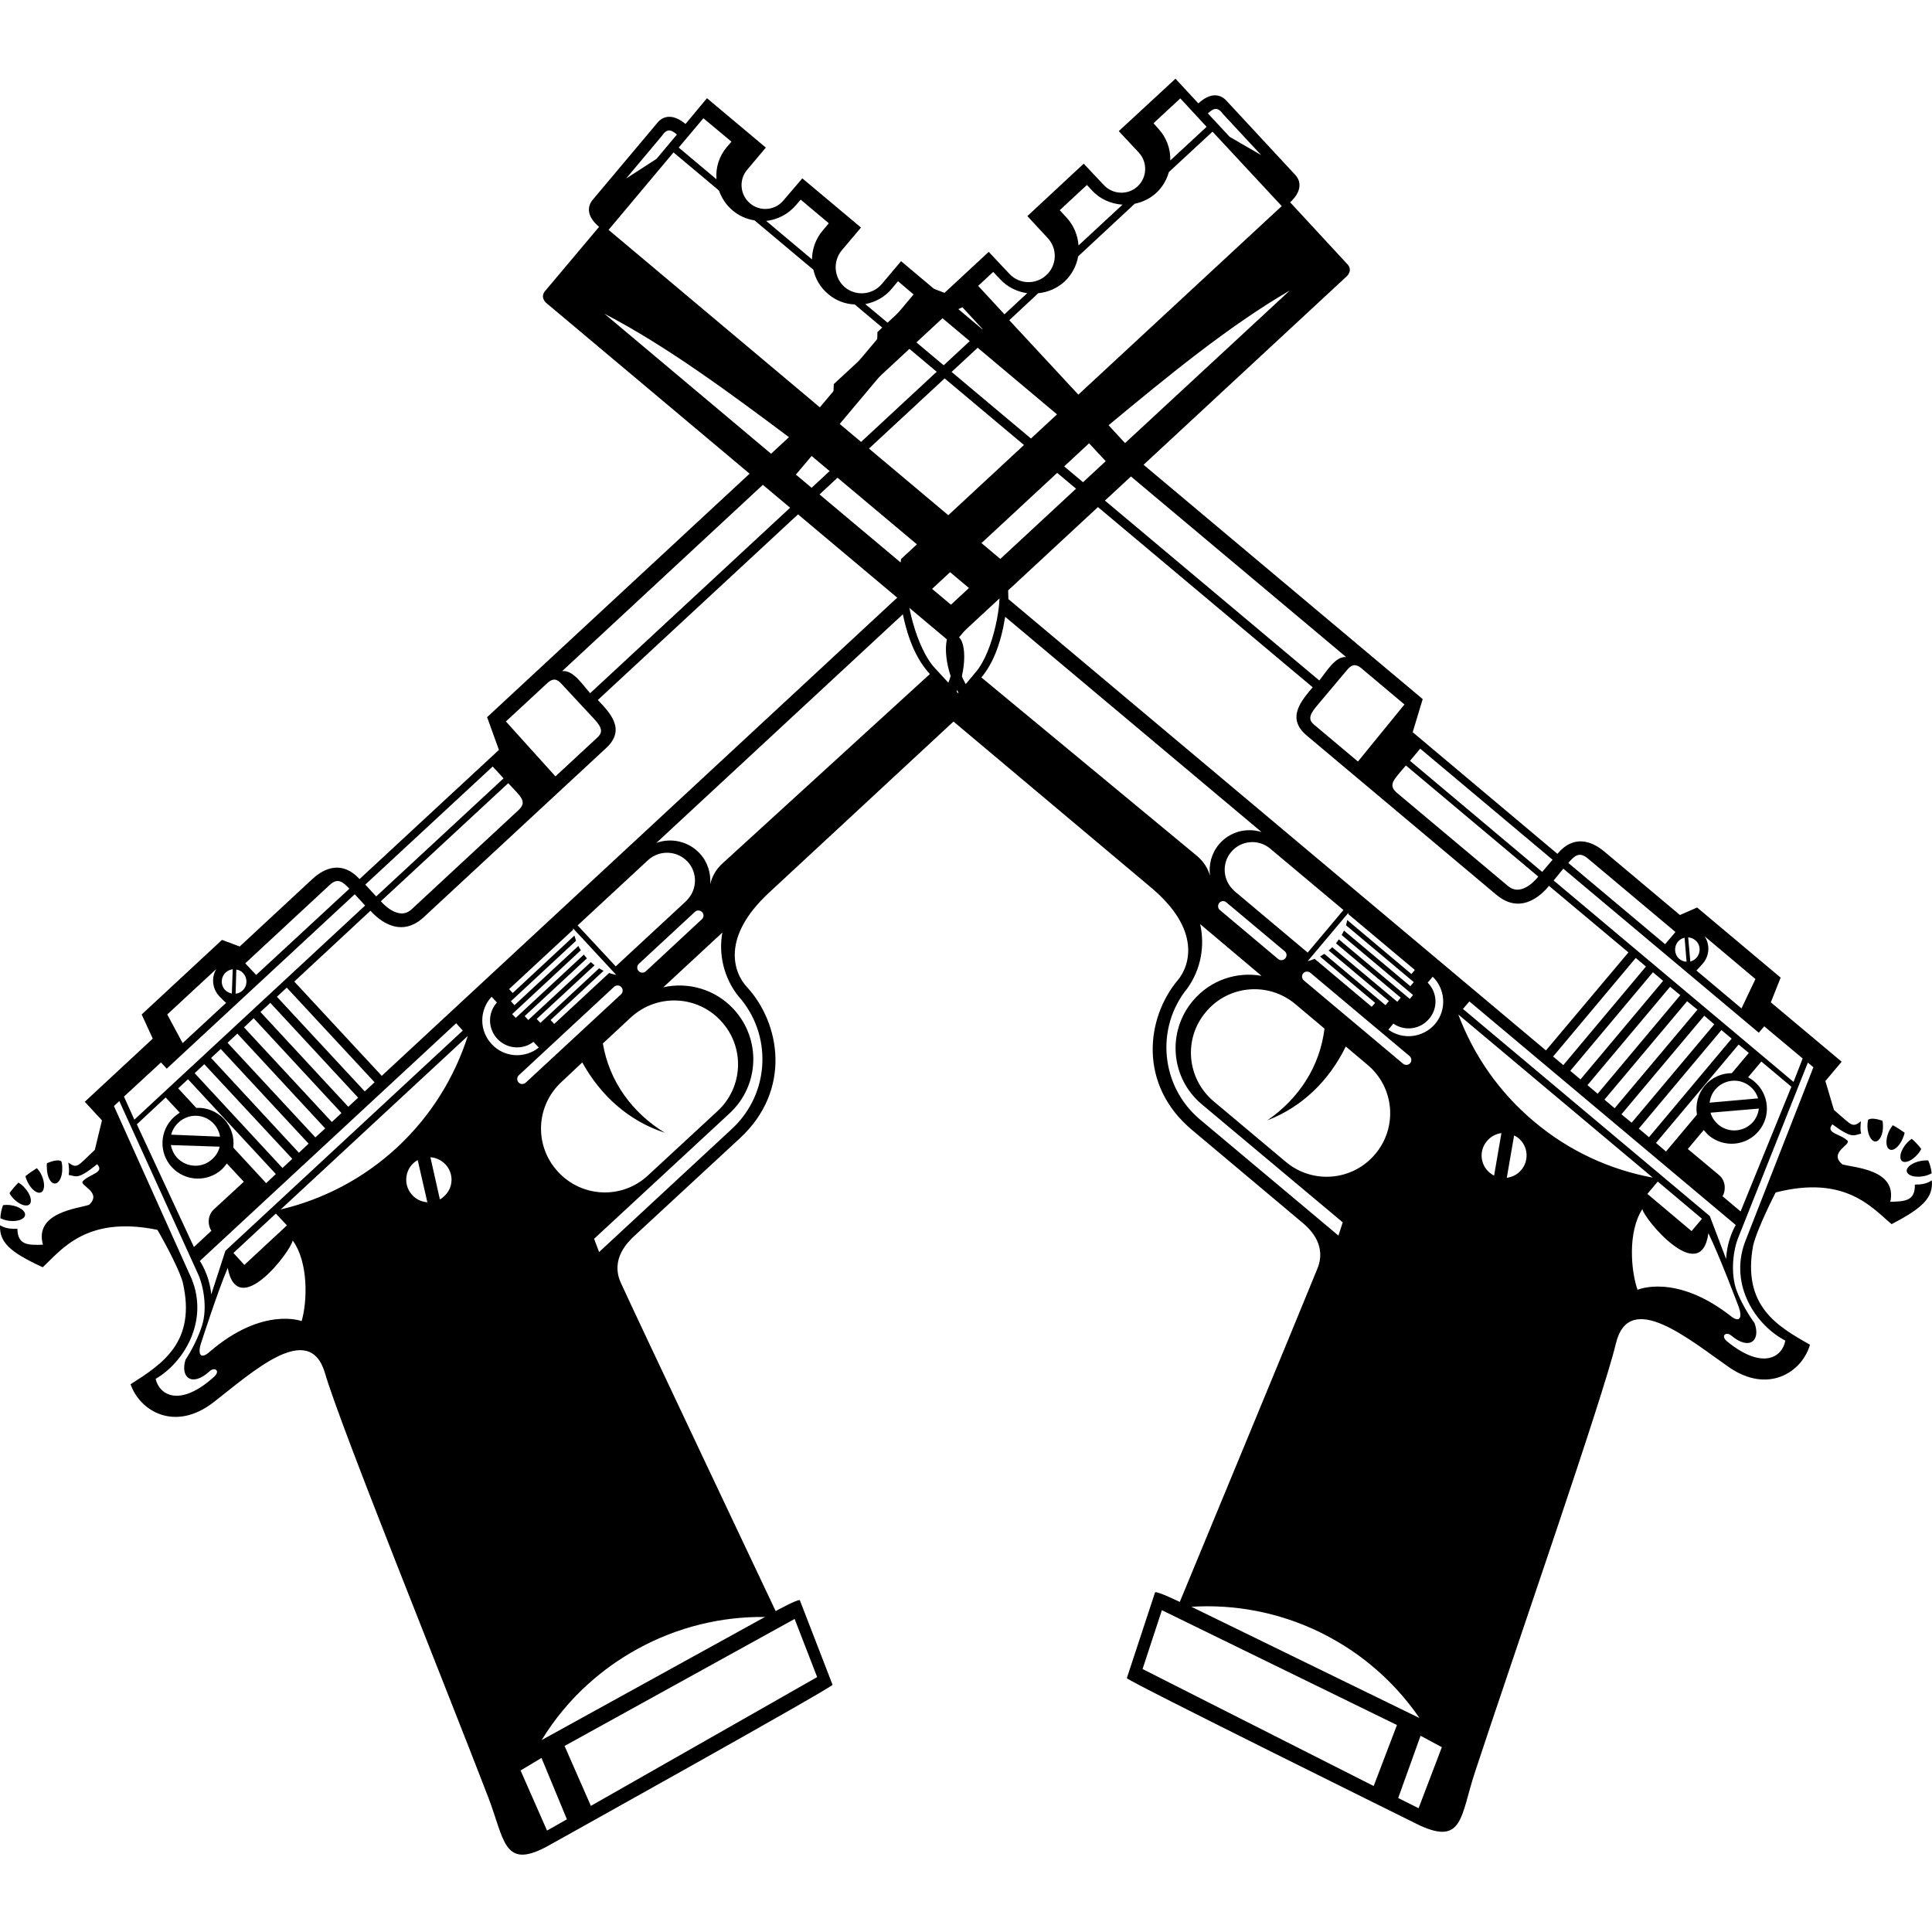
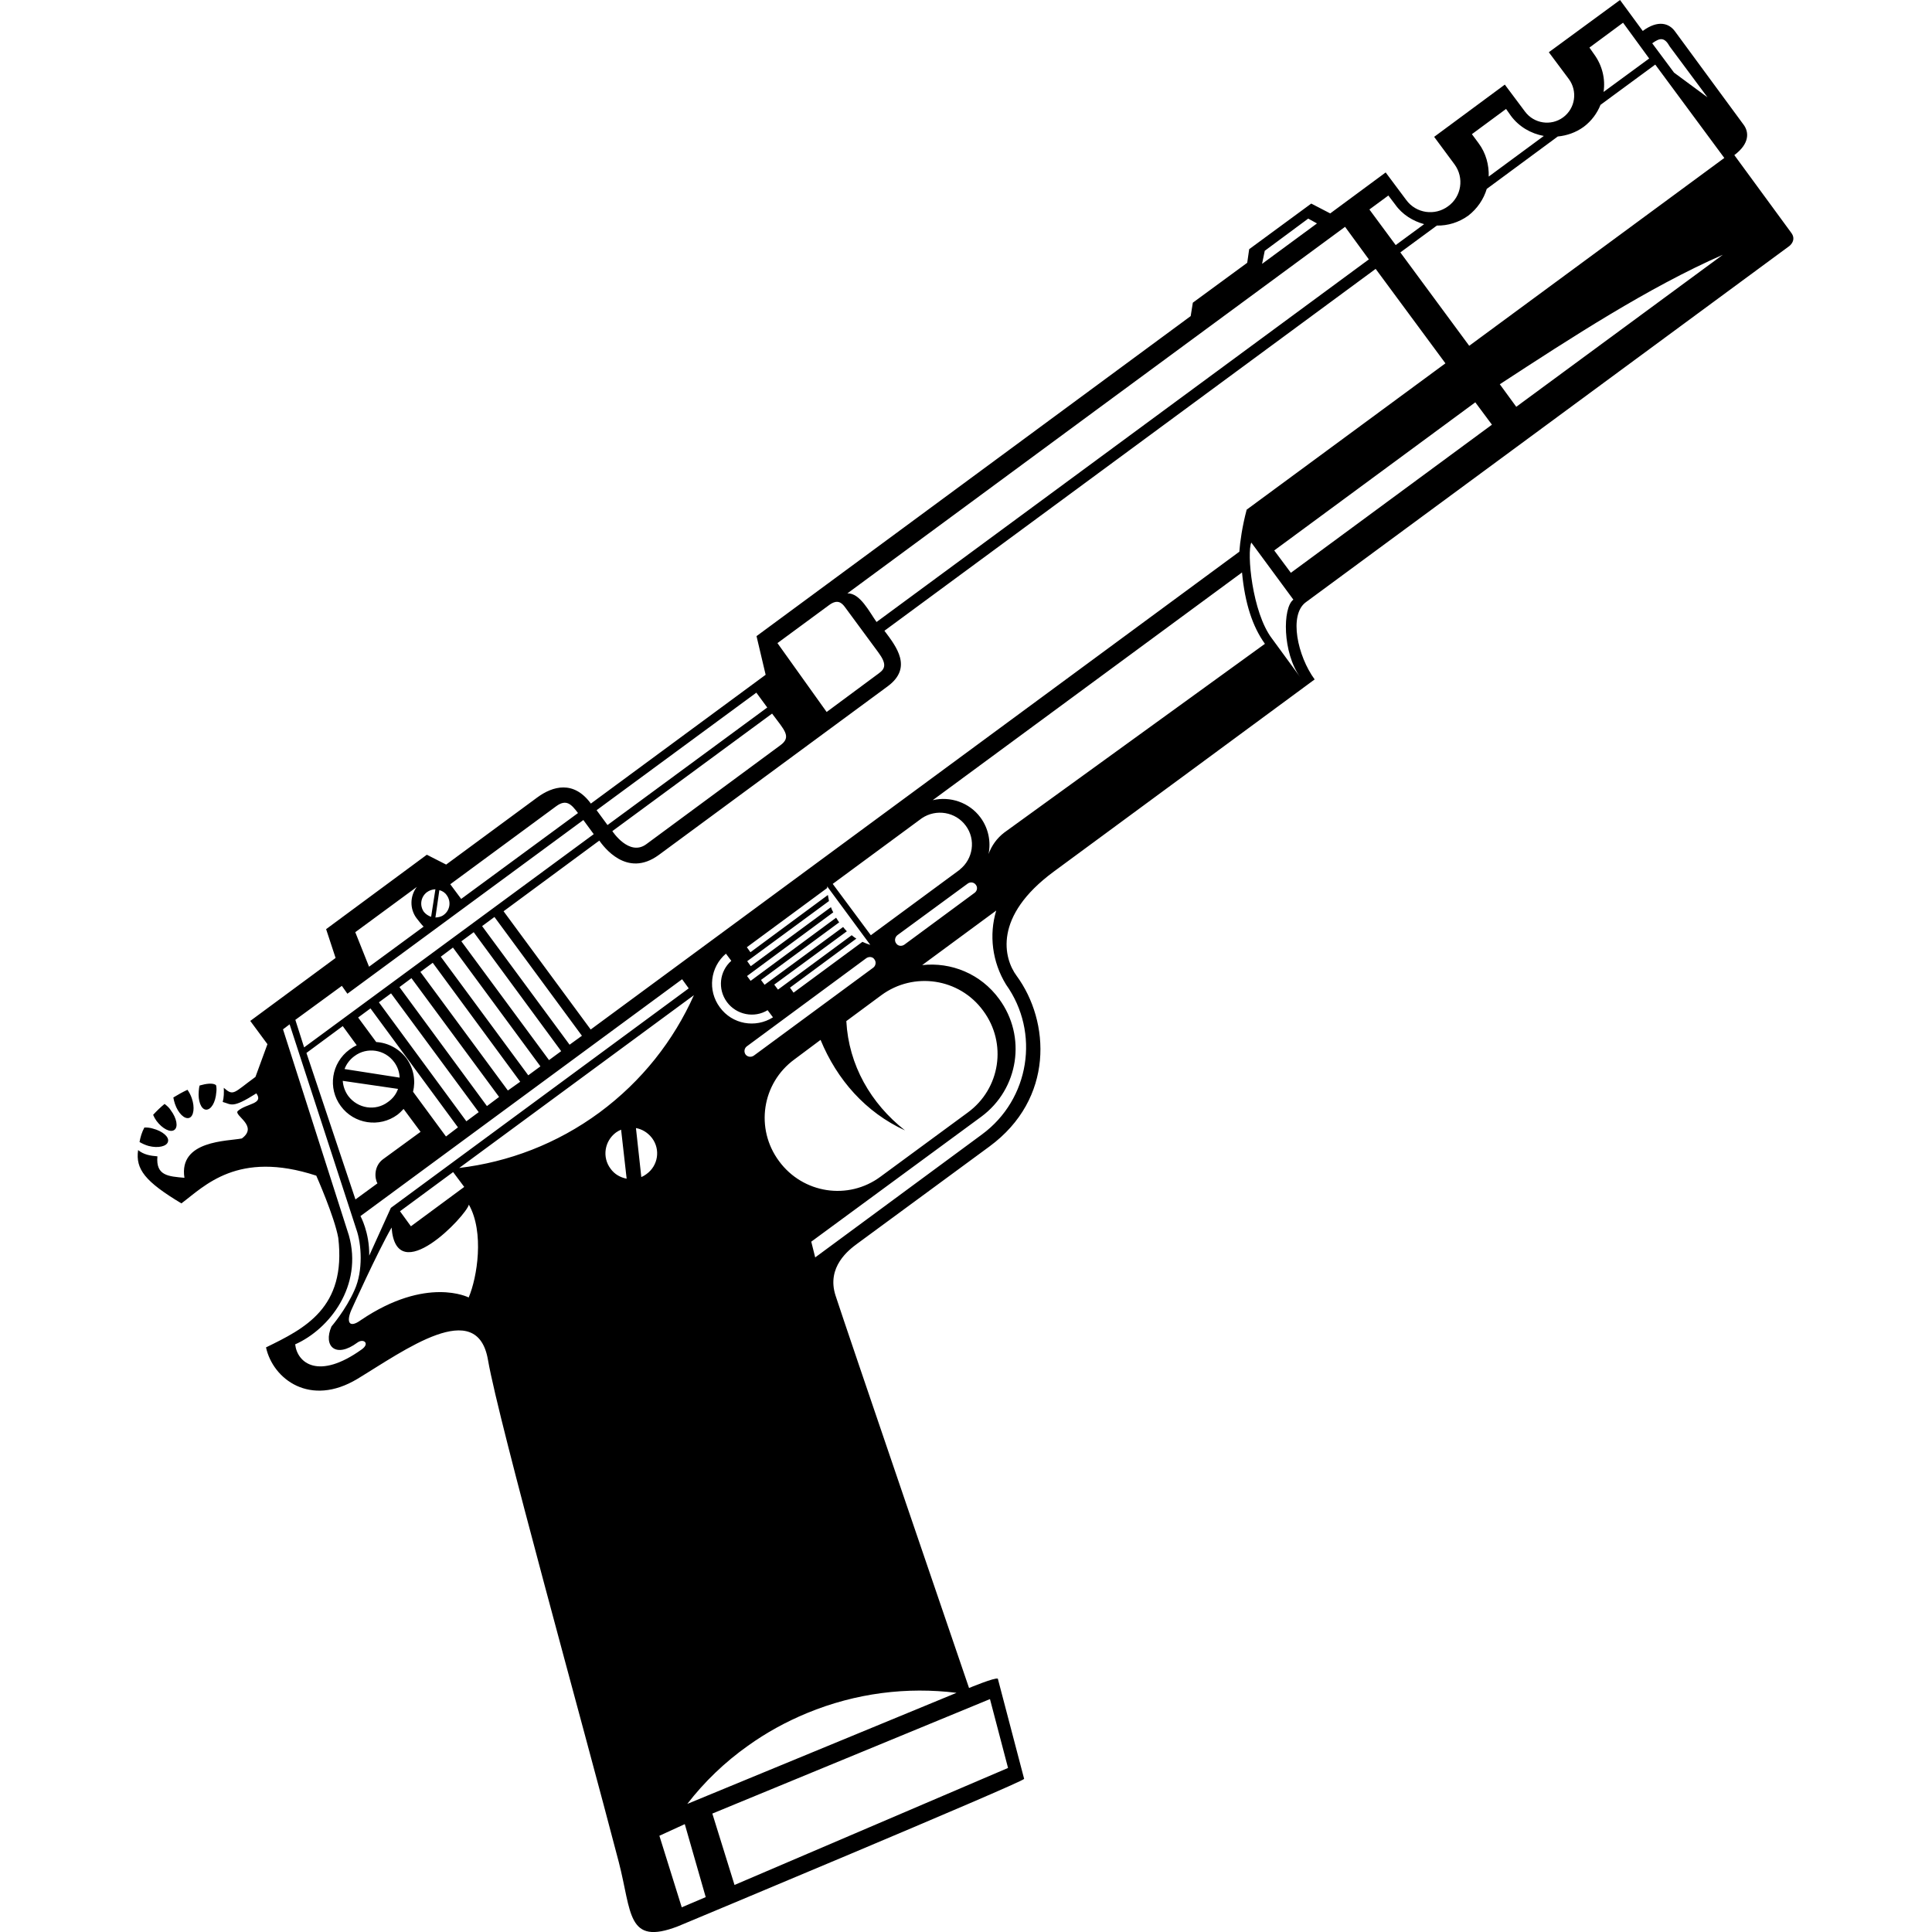
<svg xmlns="http://www.w3.org/2000/svg" version="1.2" viewBox="0 0 1080 1080" width="24" height="24">
  <style>
		.s0 { fill: #000000 } 
	</style>
-   <path id="path9249" fill-rule="evenodd" class="s0" d="m567.8 187.5l0.6 6.6 25.1 21.2 0.6 6.6 201.2 168.9-5.6 18.5 80.9 68c9-10.8 19-7.3 26.2-1.3l42.3 35.5 9.6-4.2 46.7 39.2-5.5 13.8 39.6 33.2-9.1 10.8 4.8 16.2c10.1 8.5 10 10.2 15.1 6.3-0.3 2.4-0.5 4.7 0.1 6.9-4.3 0.9-4.8 3.1-16.1-5.2-4.1 5 4.4 5.2 8.4 9.1 2.3 2.3-10.8 6.6-2.8 13.3 6.7 1.9 30.7 2.8 26.8 20.9 7.7-0.2 14-0.2 13.7-9.6 3.4 0 6.7-0.4 9.5-2.4 0.8 9.3-4.3 15.1-22.5 24.5-10.8-9-25.8-27.7-64.8-17.7 0 0-10.1 19.5-12.6 29.7-6.2 33.8 13.6 45.1 31.8 55.4-4.4 15.3-23.4 27.8-45.4 12.5-22-15.3-55.7-43.8-63.1-13.2-7.3 30.6-57 173.4-78.9 240-7.9 24-6.5 40.6-30.8 29.4 0 0-163.1-80.6-163.7-82.3l15.8-48c1.3-0.7 13.8 5.4 13.8 5.4 0 0 71.5-172.7 77-186.5 5.5-13.8-5.3-22.9-8.9-25.9-7.2-6-54.9-46.1-61.3-51.5-30.1-25.2-25.7-62.5-7.9-83.7 6.7-8 13.3-28.1-15-51.8-18-15.1-120.8-101.5-120.8-101.5 9.1-10.9 14.7-30.5 6.7-37.2l-224-188.1c0 0-3.6-3-0.6-6.6l30.2-35.9c-7.2-6-6.6-11.6-3.5-15.2l36.2-43.1c3-3.6 8.4-5.2 15.6 0.8l12-14.4 32.9 27.6-10.5 12.5c-4.7 5.6-3.9 14 1.7 18.7 5.6 4.7 13.9 4 18.6-1.6l10.6-12.4 32.8 27.5-10.8 12.8c-5.1 6.2-4.3 15.4 1.8 20.6 6.2 5.1 15.4 4.3 20.6-1.8l10.8-12.8 25.7 21.6 9.6-4.2zm-32.1-14.7l25.4 21.3-0.9-6.4-20.1-16.9zm416.3 365.7c-0.6 0.7-3 3.4-3.7 4l25.2 21.2 7.8-16.4-28.4-23.9c3 4.5 2.8 10.7-0.9 15.1zm-8.3-14.5l1.2 13.5c1.4-0.4 2.6-1.1 3.6-2.3 2.4-2.9 2.1-7.2-0.8-9.6-1.2-1-2.6-1.5-4-1.6zm-5.7 2.4c-2.4 2.9-2.1 7.2 0.8 9.7 1.2 0.9 2.6 1.5 4 1.5l-1.1-13.4c-1.4 0.3-2.7 1-3.7 2.2zm-184.8-152.1l-17.5 20.8c-4.5 5.4-3.8 7.8-1 10.1l24.4 20.5 26-31.9-23.9-20.1c-3.9-3.3-6.1-1.6-8 0.6zm123.5 108.1l54.1 45.4 5.8-6.8-49.1-41.2c-4.7-3.9-7.4-1.4-10.8 2.6zm-367.4-293.5l228.2 191.5c3.7-4.5 8.9-13.7 15-13.1-76.8-64.4-153.7-129-230.5-193.5zm-129.9-106.4l21.1 17.7c-0.5-6.3 1.4-12.8 5.8-18l2.6-3-15.7-13.1zm65.6 32.1c-4.4 5.2-10.4 8.2-16.7 8.9l25.6 21.5c0.1-5.7 2-11.4 5.9-16l3.5-4.2-15.7-13.2zm53.5 46.8c-3.9 4.7-9.2 7.5-14.8 8.6l13.2 11 13.8-16.4-8.7-7.4zm565.2 474.9c-1.8 4.4-5.1 7.3-7.3 6.3-2.2-0.9-2.5-5.2-0.7-9.6 0.7-1.6 1.5-2.9 2.4-4 2.2 1.2 4.4 2.6 6.6 4.2q-0.3 1.5-1 3.1zm10.3 6c-0.5 0.9-1.1 1.9-1.9 2.8-3.1 3.7-7.1 5.4-8.9 3.9-1.8-1.6-0.8-5.8 2.3-9.5 1-1.2 2.1-2.2 3.2-2.9 1.9 1.7 3.8 3.6 5.3 5.7zm-21.4-13c0.1 4.8-1.8 8.7-4.2 8.8-2.4 0-4.4-3.8-4.5-8.6q0-1.9 0.4-3.6c0.1-0.1 0.3-0.1 0.5-0.2 1.5-0.7 4.3-0.3 7.5 0.8 0.2 0.9 0.3 1.8 0.3 2.8zm27.2 26.6c-1.3 0.7-2.8 1.3-4.6 1.6-4.7 0.9-8.8-0.3-9.3-2.7-0.4-2.3 3-4.9 7.7-5.8 1.5-0.3 3-0.4 4.3-0.3 1 2.3 1.7 4.7 1.9 7.2zm-96.6-78.6l-109.3-91.7-5.4 6.6 134.1 112.6 5.1-13.1-21.5-18zm-11.4 114.3c-2.9 6.9-4.6 19.8-1.1 29.6 3.6 9.8 10.1 18.4 10.1 18.4 3.6 9.9-2.9 15.5-13 7-2.8-2.4-6.3 0-2.3 3.3 19.9 16.2 30.9 8.7 32.5-0.5-16.3-8.5-31.3-30.6-22.7-54.7l38.4-98.1-3.1-2.6zm-177.9-273.1l-5.7 6.8 73.9 62.1 5.8-6.8zm-424.1-342.3l-19.8 23.6 17-11 11.4-13.6c-3.4-2.9-5.6-3.5-8.6 1zm607.4 526c1.2 0.7 2.4 1.4 3.5 2.4 8.3 7 9.4 19.4 2.4 27.7-7 8.4-19.4 9.4-27.8 2.5-1.1-1-2-2-2.9-3.1l-8.9 10.6 17.5 14.6c4.2 3.6 3.5 9.4 1.9 11.8l10.1 8.5 28.4-69.7-16.8-14.1zm-62.8-66.7l-46.2 55.1 5.7 4.8 46.2-55.1zm9.6 8l-46.2 55.1 5.7 4.8 46.2-55.1zm9.6 8.1l-46.2 55 5.7 4.8 46.2-55.1zm9.5 8.1l-46.2 55 5.7 4.8 46.3-55.1zm9.6 8.1l-46.3 55.1 5.7 4.7 46.2-55zm9.6 8l-46.2 55.1 5.7 4.8 46.2-55.1zm-36.6 63.1l5.6 4.8 17.3-20.6c-0.9-5.6 0.5-11.5 4.3-16.1 3.9-4.7 9.5-7.1 15.2-7.1l9.5-11.3-5.7-4.7zm-456.3-401.9l92 77.3c1.7 8.2 2.3 15.8 2.3 20.6l300.5 252.3 46.1-54.8-44.4-37.2c-2 2.4-14.4 17.6-29.4 5l-106-89c-11.7-9.8-3-19.5 3.3-27l-227.6-191zm311.6 206.3l62 52c8 6.7 16.9-5.3 16.9-5.3l-74-62.1c-6.4 7.7-10.5 10.7-4.9 15.4zm-440.8-314.8l118.1 99.2 36.4-43.3-16.9-14.2c-5.2-0.2-10.5-2.1-14.8-5.8-4.4-3.6-7.2-8.5-8.3-13.6l-32.9-27.6c-4.4-0.7-8.7-2.5-12.3-5.6-3.6-3-6.1-6.9-7.6-11.1l-25.4-21.3zm618.6 480.6c-1.8 2.1-2.8 4.7-3.1 7.3l27.1-2.4c-0.8-2.5-2.2-4.8-4.4-6.6-5.8-5-14.6-4.2-19.6 1.7zm-2.6 12.9c0.7 2.5 2.2 4.8 4.4 6.7 5.8 4.9 14.6 4.1 19.5-1.7 1.8-2.2 2.8-4.7 3.1-7.3zm-420.1-265.7c5.1 4.3 3.7 26.3-5.8 37.5l15-17.9c10.5-12.1 14.9-41.1 13-46zm281.7 207.7l138 115.8 9.1 24c0.6-11.4 5.4-19 5.4-19l-148.9-125zm-269.2-185.3l120.7 99.9c3.5 3 5.9 6.8 7.1 10.9-0.8-6.1 0.8-12.5 5-17.5 6-7.1 15.4-9.5 23.8-6.9l-143.3-120.3c-2.4 15-6.8 26.1-13.3 33.9zm249.5 170.6c5.4 5.5 5.9 14.2 0.8 20.2-5 6-13.7 7.1-20 2.7l-2.8 3.4c8.2 5.9 19.6 4.5 26.2-3.3 6.5-7.8 5.8-19.3-1.4-26.3zm-460.2-373.9l95.7 80.4 8.8-10.4c-33.2-24.8-69.2-51.7-104.5-70zm115.8 79.5l-8.8 10.4 93.2 78.2 8.8-10.4zm277.3 282.4q2-0.5 3.9-1.3l31.9 26.8 1.9-2.2-30.8-25.9q1.2-0.7 2.4-1.5l34.2 28.7 1.9-2.3-33.7-28.3q1.1-0.8 2-1.8l36.4 30.5 1.9-2.3-36.2-30.4c0.6-0.7 1.1-1.4 1.6-2.2l39.7 33.3 1.8-2.2-39.9-33.5q0.7-1.3 1.3-2.5l37.1 31.1 1.9-2.3-37.9-31.8c0.3-0.9 0.5-1.9 0.7-2.9l35.9 30.2 1.9-2.3-37.2-31.2q0-0.4 0.1-0.8zm-42.8-61c-5.4 6.4-4.6 16 1.6 21.5v0.1l41.2 34.6 20-23.8-41.3-34.6c-6.5-5.2-16.1-4.3-21.5 2.2zm238.5 184.2l-5.8 6.9 24.7 20.8 5.8-6.9zm-69.1-33.5c19.7 16.6 42.6 26.9 66.3 31.3l-108.7-91.2c8.5 22.6 22.6 43.3 42.4 59.9zm60.5 48.9c-8.4 12.9-6.3 35-2.7 45.1 0 0 21.1-9.3 51.6 14.3 5.5 4.6 7.1 1.4 5-4.6 0 0-10.9-29-17-41.3-4.2 30.2-36.1-8.2-36.9-13.5zm-71.7-41.2l-4.1 23.7c3-0.4 6-1.8 8.1-4.4 4.5-5.3 3.8-13.3-1.5-17.7q-1.2-1-2.5-1.6zm-15.2 3.2c-4.5 5.3-3.8 13.2 1.5 17.6 0.8 0.7 1.6 1.2 2.5 1.7l4.1-23.8c-3 0.4-6 1.9-8.1 4.5zm-149.6-133.2c-1 1.2-0.9 3 0.3 4l32.6 27.4c1.2 1 3 0.8 4-0.4 1-1.2 0.9-2.9-0.3-3.9l-32.7-27.4c-1.1-1-2.9-0.9-3.9 0.3zm46.9 39.4c-1 1.2-0.8 3 0.4 4l55.4 46.5c1.2 1 3 0.9 4-0.3 1-1.2 0.8-3-0.4-4l-55.4-46.5c-1.2-1-3-0.9-4 0.3zm-64.7 8.3c-18.1 22.2-15 54.9 7 73.4l77.4 64.9 2.4-7.4-78.8-66c-17.4-14.6-19.6-40.4-5-57.8 9.7-11.6 24.5-16.5 38.4-14l-34.3-28.9c2.7 12.1 0.5 25.1-7.1 35.8zm10.3 13.3c-12.7 15-10.7 37.3 4.4 50l40.3 33.8c15 12.6 37.3 10.7 50-4.4 12.6-15 10.7-37.3-4.4-49.9l-12.1-10.2c-9.2 18.8-24.1 33.7-43.9 41.3 17.5-12 29.4-29.9 32-51.3l-16.3-13.7c-15-12.6-37.4-10.7-50 4.4zm63.9 346.8c-23.2-11.3-47.9-15.8-72-14.3l127.5 62.2c-7.6-11.1-16.9-21.3-27.7-30.1-8.4-6.9-17.7-12.8-27.8-17.8zm56.1 57.8l-12.5 34.8 11.4 5.7 13-34.1zm-144.6-70.2l-10.8 32.9 129.2 65.4 13-34.1z" />
-   <path id="path9249" fill-rule="evenodd" class="s0" d="m518.2 160l9.8 3.7 24.7-22.9 11.5 12.2c5.5 6 14.8 6.3 20.7 0.8 6-5.5 6.3-14.8 0.8-20.7l-11.4-12.3 31.5-29.3 11.3 12c5 5.3 13.4 5.7 18.8 0.7 5.4-5 5.7-13.5 0.7-18.9l-11.2-12 31.7-29.3 12.8 13.8c6.9-6.4 12.4-5.1 15.6-1.6l38.5 41.5c3.2 3.4 4.1 9-2.8 15.4l32 34.6c3.2 3.4-0.2 6.6-0.2 6.6l-215.5 199.9c-7.6 7.1-1.1 26.5 8.6 37 0 0-98.9 91.7-116.2 107.8-27.2 25.2-19.6 45-12.4 52.7 18.8 20.4 25.1 57.7-3.8 84.5-6.2 5.7-52.1 48.2-59 54.6-3.4 3.2-13.8 12.9-7.6 26.4 6.1 13.6 86.5 183.4 86.5 183.4 0 0 12.2-6.7 13.5-6.1l18.3 47.3c-0.5 1.8-160.2 90.7-160.2 90.7-23.8 12.5-23.2-4.2-32.3-27.9-25.3-65.8-82.3-206.5-91.2-236.9-8.8-30.3-41.2-0.1-62.5 16.3-21.4 16.5-41 4.9-46.2-10.2 17.7-11.3 37-23.6 29.1-57.2-3-10.1-14.1-29.1-14.1-29.1-39.7-8.2-53.8 11.3-64.1 20.9-18.8-8.6-24.2-14.1-23.9-23.5 3 1.9 6.3 2.1 9.7 2 0.2 9.5 6.5 9.1 14.3 8.9-4.9-18 19.1-20.1 25.8-22.3 7.6-7.1-5.7-10.8-3.5-13.2 3.8-4.1 12.4-4.7 8-9.5-11 8.9-11.5 6.7-15.9 6 0.4-2.3 0.1-4.6-0.2-6.9 5.2 3.6 5 2 14.8-7.1l4-16.5-9.6-10.4 38-35.3-6.2-13.5 44.9-41.7 9.9 3.7 40.6-37.7c6.9-6.4 16.8-10.4 26.4 0l77.9-72.2-6.6-18.3 193.5-179.5 0.3-6.7 24.2-22.4 0.2-6.7zm-0.6 7.5l-19.4 18-0.6 6.5 24.5-22.7zm-396.7 374.2l-27.4 25.4 8.6 16 24.3-22.5c-0.7-0.5-3.3-3.1-3.9-3.8-3.9-4.2-4.4-10.4-1.6-15.1zm5.3 1.9c-2.8 2.6-3 7-0.4 9.8 1.1 1.1 2.4 1.7 3.8 2l0.5-13.6c-1.4 0.2-2.8 0.8-3.9 1.8zm5.9-1.6l-0.4 13.5c1.4-0.2 2.8-0.7 3.9-1.8 2.8-2.6 2.9-6.9 0.3-9.7-1-1.2-2.4-1.8-3.8-2zm173.7-160l-23 21.3 27.7 30.7 23.4-21.7c2.7-2.5 3.3-4.9-1.5-10.1l-18.6-20c-2-2.2-4.3-3.7-8-0.2zm-121.5 112.7l-47.2 43.8 6.1 6.5 52.1-48.2c-3.7-3.9-6.5-6.3-11-2.1zm351.6-325.2c-73.9 68.6-147.9 137.1-221.7 205.7 6.1-1 11.8 8 15.7 12.3l219.4-203.5zm123.9-114.5l-15 13.9 2.7 3c4.6 5 6.9 11.4 6.7 17.8l20.3-18.8zm-52.2 48.4l-15.2 14.1 3.7 4c4.2 4.5 6.4 10.1 6.8 15.7l24.6-22.8c-6.3-0.4-12.6-3-17.2-8.1zm-52.4 48.6l-8.4 7.8 14.7 15.9 12.7-11.8c-5.6-0.8-11.1-3.4-15.2-7.9zm-541 505.5c2.1-1.7 4.3-3.2 6.4-4.5 0.9 1 1.9 2.3 2.6 3.8 2 4.3 1.9 8.7-0.2 9.7-2.2 1.1-5.6-1.6-7.7-6q-0.7-1.5-1.1-3zm-3.9 3.6c1.2 0.7 2.4 1.6 3.4 2.8 3.3 3.5 4.5 7.7 2.8 9.3-1.8 1.7-5.9 0.1-9.2-3.4-0.8-0.9-1.5-1.8-2-2.8 1.5-2.1 3.2-4.1 5-5.9zm16-10.9c3.2-1.3 5.9-1.9 7.5-1.3 0.2 0.1 0.4 0.2 0.5 0.3q0.5 1.6 0.5 3.5c0.2 4.8-1.6 8.8-4.1 8.9-2.4 0.1-4.4-3.8-4.5-8.6-0.1-1-0.1-2 0.1-2.8zm-24.6 23.5c1.3-0.2 2.8-0.2 4.3 0 4.8 0.7 8.4 3.2 8 5.6-0.3 2.3-4.4 3.8-9.2 3.1-1.7-0.2-3.3-0.8-4.6-1.4 0.1-2.5 0.6-4.9 1.5-7.3zm88.3-79.8l-20.7 19.1 5.8 12.9 129-119.7-5.8-6.3-105.1 97.5zm-23.3 21.6l-3 2.8 43.4 96.5c9.7 23.7-4.2 46.7-20.1 56 2.1 9.1 13.5 16.1 32.6-1.1 3.9-3.5 0.3-5.7-2.4-3.2-9.7 9-16.6 3.7-13.5-6.4 0 0 6.1-9 9.2-19 3.2-9.9 0.8-22.8-2.5-29.6zm137.5-121l6.1 6.6 71.2-66-6.1-6.6zm471-431.1l12.2 13.1 17.6 10.2-21.1-22.7c-3.2-4.4-5.3-3.7-8.7-0.6zm-582.6 550.1l-16.1 15 31.9 68.6 9.8-9.1c-1.8-2.3-2.7-8.1 1.3-11.9l16.8-15.5-9.5-10.2c-0.8 1.1-1.7 2.2-2.7 3.2-8 7.4-20.6 6.9-28-1.1-7.4-8-7-20.5 1.1-28 1-0.9 2.2-1.8 3.3-2.5zm62.2-56.3l49.1 52.9 5.5-5.1-49.1-52.9zm-9.2 8.5l49.1 53 5.5-5.1-49.1-53zm-9.2 8.6l49.1 52.9 5.4-5-49.1-53zm-9.2 8.6l49.1 52.9 5.5-5-49.1-53zm-9.2 8.5l49.1 53 5.4-5.1-49.1-52.9zm-9.2 8.5l49.1 53 5.5-5.1-49.2-52.9zm-3.7 3.4l-5.5 5.1 10.1 10.9c5.7-0.3 11.4 1.9 15.6 6.3 4.1 4.5 5.8 10.3 5.1 15.9l18.4 19.9 5.4-5.1zm448-415l-218.9 203c6.7 7.1 15.9 16.4 4.7 26.8l-102 94.6c-14.5 13.4-27.6-1.2-29.8-3.6l-42.6 39.6 48.9 52.7 289-268.1c-0.2-4.8 0-12.4 1.3-20.8l88.5-82.1zm-269 249.5l-71.2 66c0 0 9.6 11.6 17.2 4.5l59.7-55.4c5.3-4.9 1.1-7.7-5.7-15.1zm393.7-364.2l-24.4 22.6c-1.2 4.3-3.5 8.3-7 11.6-3.5 3.2-7.7 5.2-12.1 6.1l-31.6 29.4c-0.9 5.2-3.5 10.2-7.6 14.1-4.2 3.8-9.4 6-14.7 6.5l-16.2 15.1 38.6 41.6 113.7-105.4zm-578 553.9c-2.1 1.9-3.5 4.3-4.1 6.8l27.3 1.1c-0.4-2.6-1.6-5.1-3.5-7.2-5.2-5.7-14.1-6-19.7-0.7zm-4.3 12.6c0.5 2.5 1.6 5 3.5 7.1 5.3 5.6 14.1 6 19.7 0.7 2.1-1.9 3.5-4.3 4.1-6.9zm412.1-311.8c-1.7 4.9 4.2 33.9 15.3 45.5l15.9 17.2c-10-10.8-12.5-32.8-7.6-37.3zm-252.6 243.7l-143.3 132.9c0 0 5.3 7.4 6.4 18.7l7.9-24.4 132.7-123.1zm249.7-228.6l-137.8 127.8c8.2-3 17.8-1 24.2 5.8 4.5 4.8 6.4 11.2 5.9 17.3 1-4.2 3.1-8.1 6.5-11.3l116.3-106.2c-7-7.6-12-18.5-15.1-33.4zm-229.9 213.8c-6.9 7.4-7 18.9 0 26.4 6.9 7.6 18.5 8.3 26.4 2l-3-3.2c-6.1 4.7-14.9 4-20.2-1.7-5.4-5.8-5.4-14.6-0.2-20.3zm344.9-319.5l9.2 10 92.1-85.3c-34.5 20-69.3 48.8-101.3 75.3zm-100.5 93.2l9.3 10 89.6-83.1-9.3-10zm-198.9 188q0 0.4 0.1 0.8l-35.8 33.2 2 2.2 34.5-32.1c0.3 1 0.6 1.9 0.9 2.9l-36.4 33.8 2 2.2 35.7-33.1q0.6 1.2 1.4 2.4l-38.4 35.7 2 2.1 38.1-35.4c0.5 0.7 1.1 1.5 1.7 2.1l-34.8 32.3 2 2.2 35-32.4q1 1 2.1 1.8l-32.4 30 2.1 2.2 32.8-30.5q1.3 0.8 2.5 1.4l-29.6 27.5 2 2.2 30.7-28.5q2 0.7 4 1.1zm42.3-38.4l-39.7 36.8 21.3 22.9 39.7-36.8h-0.1c6-5.9 6.3-15.5 0.6-21.7-5.8-6.2-15.4-6.7-21.8-1.2zm-232.1 219.9l6.1 6.7 23.8-22.1-6.2-6.6zm131-121.3l-104.6 97c23.6-5.6 46.1-17.1 65.1-34.7 19-17.7 32.1-39.2 39.5-62.3zm-134.2 129.7c-5.5 12.7-15 42.3-15 42.3-1.9 6.1-0.1 9.2 5.2 4.3 29.5-25.2 51.1-16.9 51.1-16.9 3.1-10.3 4.1-32.6-5-45.1-0.5 5.3-30.6 45.5-36.3 15.4zm103.8-58.6c-5.1 4.8-5.4 12.8-0.6 17.9 2.3 2.5 5.3 3.7 8.4 4l-5.4-23.6q-1.3 0.7-2.4 1.7zm9.5-3.3l5.3 23.6c0.9-0.5 1.7-1.1 2.4-1.8 5.2-4.7 5.5-12.7 0.7-17.8-2.3-2.4-5.3-3.8-8.4-4zm147.9-137.2l-31.4 29.1c-1.1 1.1-1.2 2.9-0.1 4 1 1.2 2.8 1.2 4 0.2l31.3-29.1c1.2-1.1 1.3-2.9 0.2-4-1.1-1.2-2.9-1.2-4-0.2zm-45.2 41.9l-53.3 49.5c-1.1 1-1.2 2.8-0.1 4 1 1.1 2.8 1.2 4 0.1l53.3-49.4c1.1-1.1 1.2-2.9 0.1-4-1-1.2-2.8-1.2-4-0.2zm60.5-30.3l-33 30.6c13.8-3.1 28.9 1 39.3 12.2 15.5 16.8 14.5 42.7-2.2 58.2l-75.8 70.2 2.8 7.4 74.4-69c21.2-19.7 22.6-52.7 3.4-74.1-8.1-10.3-11.1-23.3-8.9-35.5zm-51.2 47.5l-15.6 14.5c3.6 21.3 16.5 38.8 34.6 49.9-20.2-6.6-35.9-20.8-46.1-39.3l-11.6 10.9c-14.5 13.4-15.4 35.8-1.9 50.3 13.4 14.5 35.9 15.4 50.3 1.9l38.8-35.9c14.5-13.4 15.4-35.9 1.9-50.4-13.4-14.5-35.9-15.3-50.4-1.9zm-23.5 372.3c-10.4 9.3-19.2 20-26.3 31.6l124.8-68.8c-24.2-0.3-48.8 5.5-71.5 18-9.9 5.5-18.9 11.9-27 19.2zm-38.1 48.6l14.8 33.6 11.1-6.3-14.2-34.3zm24.6-13.7l14.7 33.5 126.5-72-12.6-32.5z" />
+   <path id="path9249" fill-rule="evenodd" class="s0" d="m733 113.8l10.6 5.5 31-22.9 11.5 15.4c5.5 7.5 16 9 23.4 3.5 7.5-5.4 9.1-15.9 3.6-23.4l-11.4-15.4 39.5-29.2 11.3 15.1c5 6.7 14.5 8.2 21.3 3.2 6.8-5 8.2-14.6 3.2-21.4l-11.2-15 39.8-29.2 12.7 17.3c8.7-6.4 14.8-4.2 18 0.2l38.3 52.1c3.2 4.2 3.5 10.7-5.1 17.1l31.8 43.4c3.2 4.2-1 7.4-1 7.4l-270.4 199.2c-9.5 7.1-4.6 30 5 43.1 0 0-124 91.4-145.8 107.4-34.1 25.1-28 48.6-20.8 58.3 18.7 25.5 21.1 68.7-15.2 95.4-7.8 5.7-65.3 48-74 54.4-4.3 3.2-17.3 12.8-12 29 5.2 16.2 74.6 219.3 74.6 219.3 0 0 14.7-6.1 16.1-5.2l14.7 56c-0.8 2-193.5 82.4-193.5 82.4-28.7 11.1-25.8-7.8-33.1-35.9-20.3-77.9-66.9-245-73.1-280.6-6-35.5-46.7-5.4-73 10.5-26.4 15.9-47.2 0.2-51.1-17.6 21.5-10.5 45-22 40.4-61.2-2.1-11.8-12.3-34.8-12.3-34.8-44-14.4-62.5 5.9-75.4 15.5-20.3-12.2-25.7-19.1-24.2-29.8 3.2 2.6 6.9 3.2 10.8 3.5-1 10.9 6.2 11.2 15.1 12-3.3-21.1 24.3-20.4 32.1-22 9.6-7.1-5-13-2.2-15.4 4.8-4.2 14.6-3.8 10.3-9.8-13.7 8.7-13.9 6.1-18.8 4.8 0.7-2.6 0.7-5.2 0.6-7.9 5.5 4.8 5.4 2.9 17.7-6.1l6.7-18.3-9.6-13 47.7-35.2-5.3-16.1 56.3-41.6 10.8 5.5 50.9-37.5c8.7-6.4 20.4-9.7 30 3.4l97.7-72-5.1-21.6 242.7-178.9 1.2-7.5 30.4-22.3 1.1-7.6zm-1.7 8.4l-24.3 18-1.5 7.3 30.7-22.6zm-540.2 428.9l-26 19 4.9 15.4 161.9-119.2-5.8-7.9-131.9 97.1zm47.6-52.4c-3.5 2.6-4.3 7.5-1.7 11.1 1.1 1.3 2.5 2.2 4 2.7l2.4-15.4c-1.7 0.1-3.3 0.6-4.7 1.6zm6.9-1.1l-2.2 15.3c1.6-0.1 3.3-0.4 4.7-1.5 3.5-2.6 4.2-7.5 1.6-11-1-1.5-2.5-2.4-4.1-2.8zm523.4-347.3l-274.6 202.3c6.7 8.9 15.9 20.6 1.9 31l-128 94.3c-18.1 13.3-31.1-5-33.3-8l-53.5 39.5 48.7 66.1 362.6-267.1c0.4-5.5 1.6-14.1 4.1-23.5l111.1-81.8zm-458.1 300.4l-59.2 43.6 6.1 8.2 65.3-48c-3.7-4.9-6.5-8-12.2-3.8zm441-323.9c-92.8 68.3-185.6 136.6-278.2 204.9 7.1-0.3 12.4 10.6 16.3 16l275.2-202.7zm155.4-114.1l-18.8 13.9 2.6 3.7c4.6 6.3 6.4 13.9 5.3 21.1l25.5-18.7zm18 23.4l-30.6 22.5c-1.9 4.7-5 9-9.4 12.3-4.4 3.2-9.4 4.9-14.5 5.4l-39.7 29.3c-1.7 5.7-5.3 11.1-10.4 15-5.3 3.8-11.4 5.6-17.5 5.5l-20.4 15 38.5 52.2 142.6-105zm-149.2 73.2l-10.6 7.8 14.7 19.9 15.9-11.7c-6.2-1.7-12.2-5.3-16.2-11zm-679.2 504.2c2.6-1.6 5.3-3.1 7.9-4.3 0.9 1.3 1.8 2.9 2.4 4.7 1.8 5.1 1.1 10.1-1.4 11-2.7 0.9-6.2-2.6-8-7.8q-0.6-1.8-0.9-3.6zm-4.9 3.6c1.3 1 2.6 2.1 3.5 3.6 3.3 4.4 4.2 9.3 2 10.9-2.2 1.7-6.7-0.6-10-5-0.8-1.1-1.4-2.2-1.9-3.4 2-2.2 4.2-4.3 6.4-6.1zm19.6-10.3c3.8-1.1 7-1.4 8.7-0.5 0.2 0.1 0.4 0.3 0.5 0.4q0.4 1.9 0.1 4c-0.4 5.5-2.9 9.8-5.8 9.6-2.7-0.2-4.5-4.9-4-10.3 0.1-1.2 0.2-2.3 0.5-3.2zm-30.9 23.5c1.5-0.1 3.2 0.1 4.8 0.6 5.4 1.4 9.2 4.7 8.4 7.3-0.6 2.6-5.5 3.8-10.8 2.4-1.9-0.5-3.7-1.4-5.1-2.2 0.5-2.8 1.3-5.5 2.7-8.1zm152.3-134.5l-34.4 25.3 7.7 19.3 30.5-22.4c-0.8-0.7-3.4-4-4-4.8-3.9-5.3-3.6-12.4 0.2-17.4zm-71.1 76.8l-3.7 2.8 36.8 115.1c8 28.2-10.8 52.5-30 61 1.2 10.6 13.2 20 37.1 2.9 4.9-3.4 1.1-6.4-2.3-3.9-12.1 9-19.3 2.1-14.5-9 0 0 8.1-9.4 12.9-20.4 4.9-10.8 3.9-25.8 1-33.9zm171.6-119.7l6.1 8.3 89.3-65.7-6.1-8.3zm590.1-428.7l12.2 16.4 18.7 13.8-21.1-28.4c-3-5.4-5.5-4.9-9.8-1.8zm-732 549.4l-20.3 15 27.4 81.9 12.3-9c-1.7-2.9-2-9.6 3-13.4l21.1-15.4-9.5-12.8c-1 1.1-2.2 2.3-3.5 3.3-10 7.3-24.2 5.2-31.6-4.9-7.4-10-5.3-24.1 4.9-31.6 1.2-0.9 2.7-1.8 4-2.4zm77.9-55.9l48.9 66.3 6.9-5-48.9-66.4zm-11.6 8.5l49 66.4 6.8-5-48.9-66.5zm-11.5 8.6l48.9 66.3 6.8-5-48.9-66.4zm134.9 12.6l-179.8 132.4c0 0 5.1 9.1 4.9 22.1l12.1-26.7 166.5-122.7zm-158 4.4l48.9 66.5 6.8-5.1-49-66.4zm-11.5 8.5l48.9 66.5 6.9-5.1-49-66.4zm-4.7 3.4l-6.9 5.1 10.1 13.7c6.5 0.4 12.7 3.6 16.9 9.1 4.1 5.7 5.2 12.5 3.7 18.7l18.4 25 6.7-5.1zm256.3-225.4l-28.8 21.2 27.5 38.5 29.3-21.7c3.4-2.5 4.4-5.1-0.4-11.6l-18.5-25.1c-2-2.8-4.4-4.8-9.1-1.3zm-31.8 60.6l-89.3 65.7c0 0 9.4 14.4 19 7.3l74.8-55.2c6.7-4.8 2.3-8.6-4.5-17.8zm410.3-338l-19.1 14.1 3.7 5c4.2 5.6 5.9 12.3 5.7 18.7l30.8-22.7c-7.1-1.3-13.9-5.1-18.5-11.4zm-643.8 529.5c-2.6 1.9-4.5 4.5-5.5 7.2l30.8 4.8c-0.1-3-1.1-6-3-8.6-5.2-7.2-15.3-8.7-22.3-3.4zm-6.5 13.8c0.2 2.9 1.2 5.9 3.1 8.5 5.3 7 15.2 8.6 22.2 3.3 2.7-1.9 4.6-4.4 5.6-7.3zm507.9-300.9c-2.6 5.4 0.4 39 11.5 53.6l15.8 21.6c-9.9-13.6-9.9-38.8-3.8-43.3zm27.3 75.1q0 0 0 0.1zm-491.8 164.9l48.9 66.3 6.9-4.9-48.9-66.5zm459.3-223.3l-172.9 127.3c9.7-2.3 20.4 1.2 26.7 9.7 4.5 6.1 5.9 13.6 4.5 20.4 1.7-4.6 4.6-8.8 8.8-12l145.7-105.5c-6.9-9.6-11.2-22.6-12.8-39.9zm-288.5 213.1c-8.8 7.5-10.4 20.6-3.4 30 6.9 9.5 19.9 11.8 29.7 5.6l-3-4c-7.5 4.6-17.4 2.6-22.7-4.5-5.4-7.3-4.2-17.3 2.4-23.1zm432.6-318.3l9.2 12.6 115.5-85c-41.7 18.3-85 46.5-124.7 72.4zm-126.1 92.9l9.3 12.5 112.4-82.8-9.3-12.5zm-249.9 187.8q-0.1 0.5 0 0.9l-44.9 33.1 2 2.8 43.3-32c0.2 1.1 0.4 2.2 0.6 3.4l-45.7 33.6 2 2.8 44.8-33q0.5 1.5 1.3 2.9l-48.2 35.6 2 2.7 47.8-35.3c0.5 0.8 1.1 1.8 1.7 2.6l-43.7 32.2 2 2.7 43.9-32.3q1 1.3 2.1 2.4l-40.6 29.8 2.1 2.8 41.2-30.4q1.3 1.1 2.6 1.9l-37.1 27.4 2 2.8 38.5-28.4q2.2 1 4.4 1.7zm52.9-38.1l-49.8 36.7 21.3 28.7 49.8-36.7h-0.1c7.5-5.9 9.1-16.8 3.4-24.5-5.7-7.8-16.6-9.6-24.6-4.2zm-291.7 219.7l6.1 8.4 29.8-22-6.2-8.3zm164.3-120.8l-131.2 96.6c27.5-3.3 54.5-13.4 78.4-31 23.8-17.6 41.5-40.3 52.8-65.6zm-169 129.9c-7.9 13.7-22.5 46.1-22.5 46.1-2.9 6.7-1.3 10.5 5.4 5.6 36.7-24.8 60.2-12.6 60.2-12.6 4.8-11.3 8.8-36.5 0.1-51.9-1.3 6-40.6 47.7-43.2 12.8zm125.4-53.1c-6.4 4.8-7.8 13.8-3 20.2 2.3 3.2 5.5 4.9 9 5.6l-3.1-27.4q-1.5 0.6-2.9 1.6zm11.2-2.5l3 27.4q1.6-0.7 2.9-1.7c6.5-4.7 7.9-13.7 3.1-20.1-2.3-3-5.5-5-9-5.6zm185.5-136.7l-39.4 28.9c-1.4 1.2-1.7 3.2-0.6 4.6 1 1.5 3 1.7 4.5 0.7l39.3-29c1.5-1.1 1.8-3.1 0.7-4.5-1.1-1.5-3.1-1.7-4.5-0.7zm-56.7 41.7l-66.8 49.3c-1.4 1-1.8 3.1-0.7 4.6 1 1.3 3 1.7 4.6 0.6l66.8-49.2c1.4-1.1 1.7-3.2 0.6-4.6-0.9-1.5-3-1.7-4.5-0.7zm72.6-26.6l-41.4 30.5c16.1-1.8 32.7 4.8 43 18.9 15.5 21 11 50.3-9.9 65.8l-95.1 69.9 2.2 8.8 93.3-68.8c26.6-19.6 32.5-56.9 13.4-83.7-7.8-12.7-9.6-27.8-5.5-41.4zm-64.2 47.3l-19.6 14.5c1.3 24.6 13.7 46.1 32.8 61.1-22-10.1-38-28.3-47.2-50.6l-14.6 10.9c-18.2 13.3-22.1 38.7-8.6 56.9 13.3 18.1 38.7 22.1 56.8 8.6l48.7-35.8c18.2-13.3 22.1-38.7 8.6-56.9-13.3-18.2-38.8-22-56.9-8.7zm-74.6 419.6c-13 9.2-24.4 20.2-33.9 32.5l150.5-62.1c-27.5-3.4-56.1 0-83.5 11.3q-17.9 7.4-33.1 18.3zm-49.5 50.3l12.5 40 13.4-5.7-11.7-40.8zm29.6-12.4l12.4 39.9 152.9-65.4-10.1-38.5z" />
</svg>
